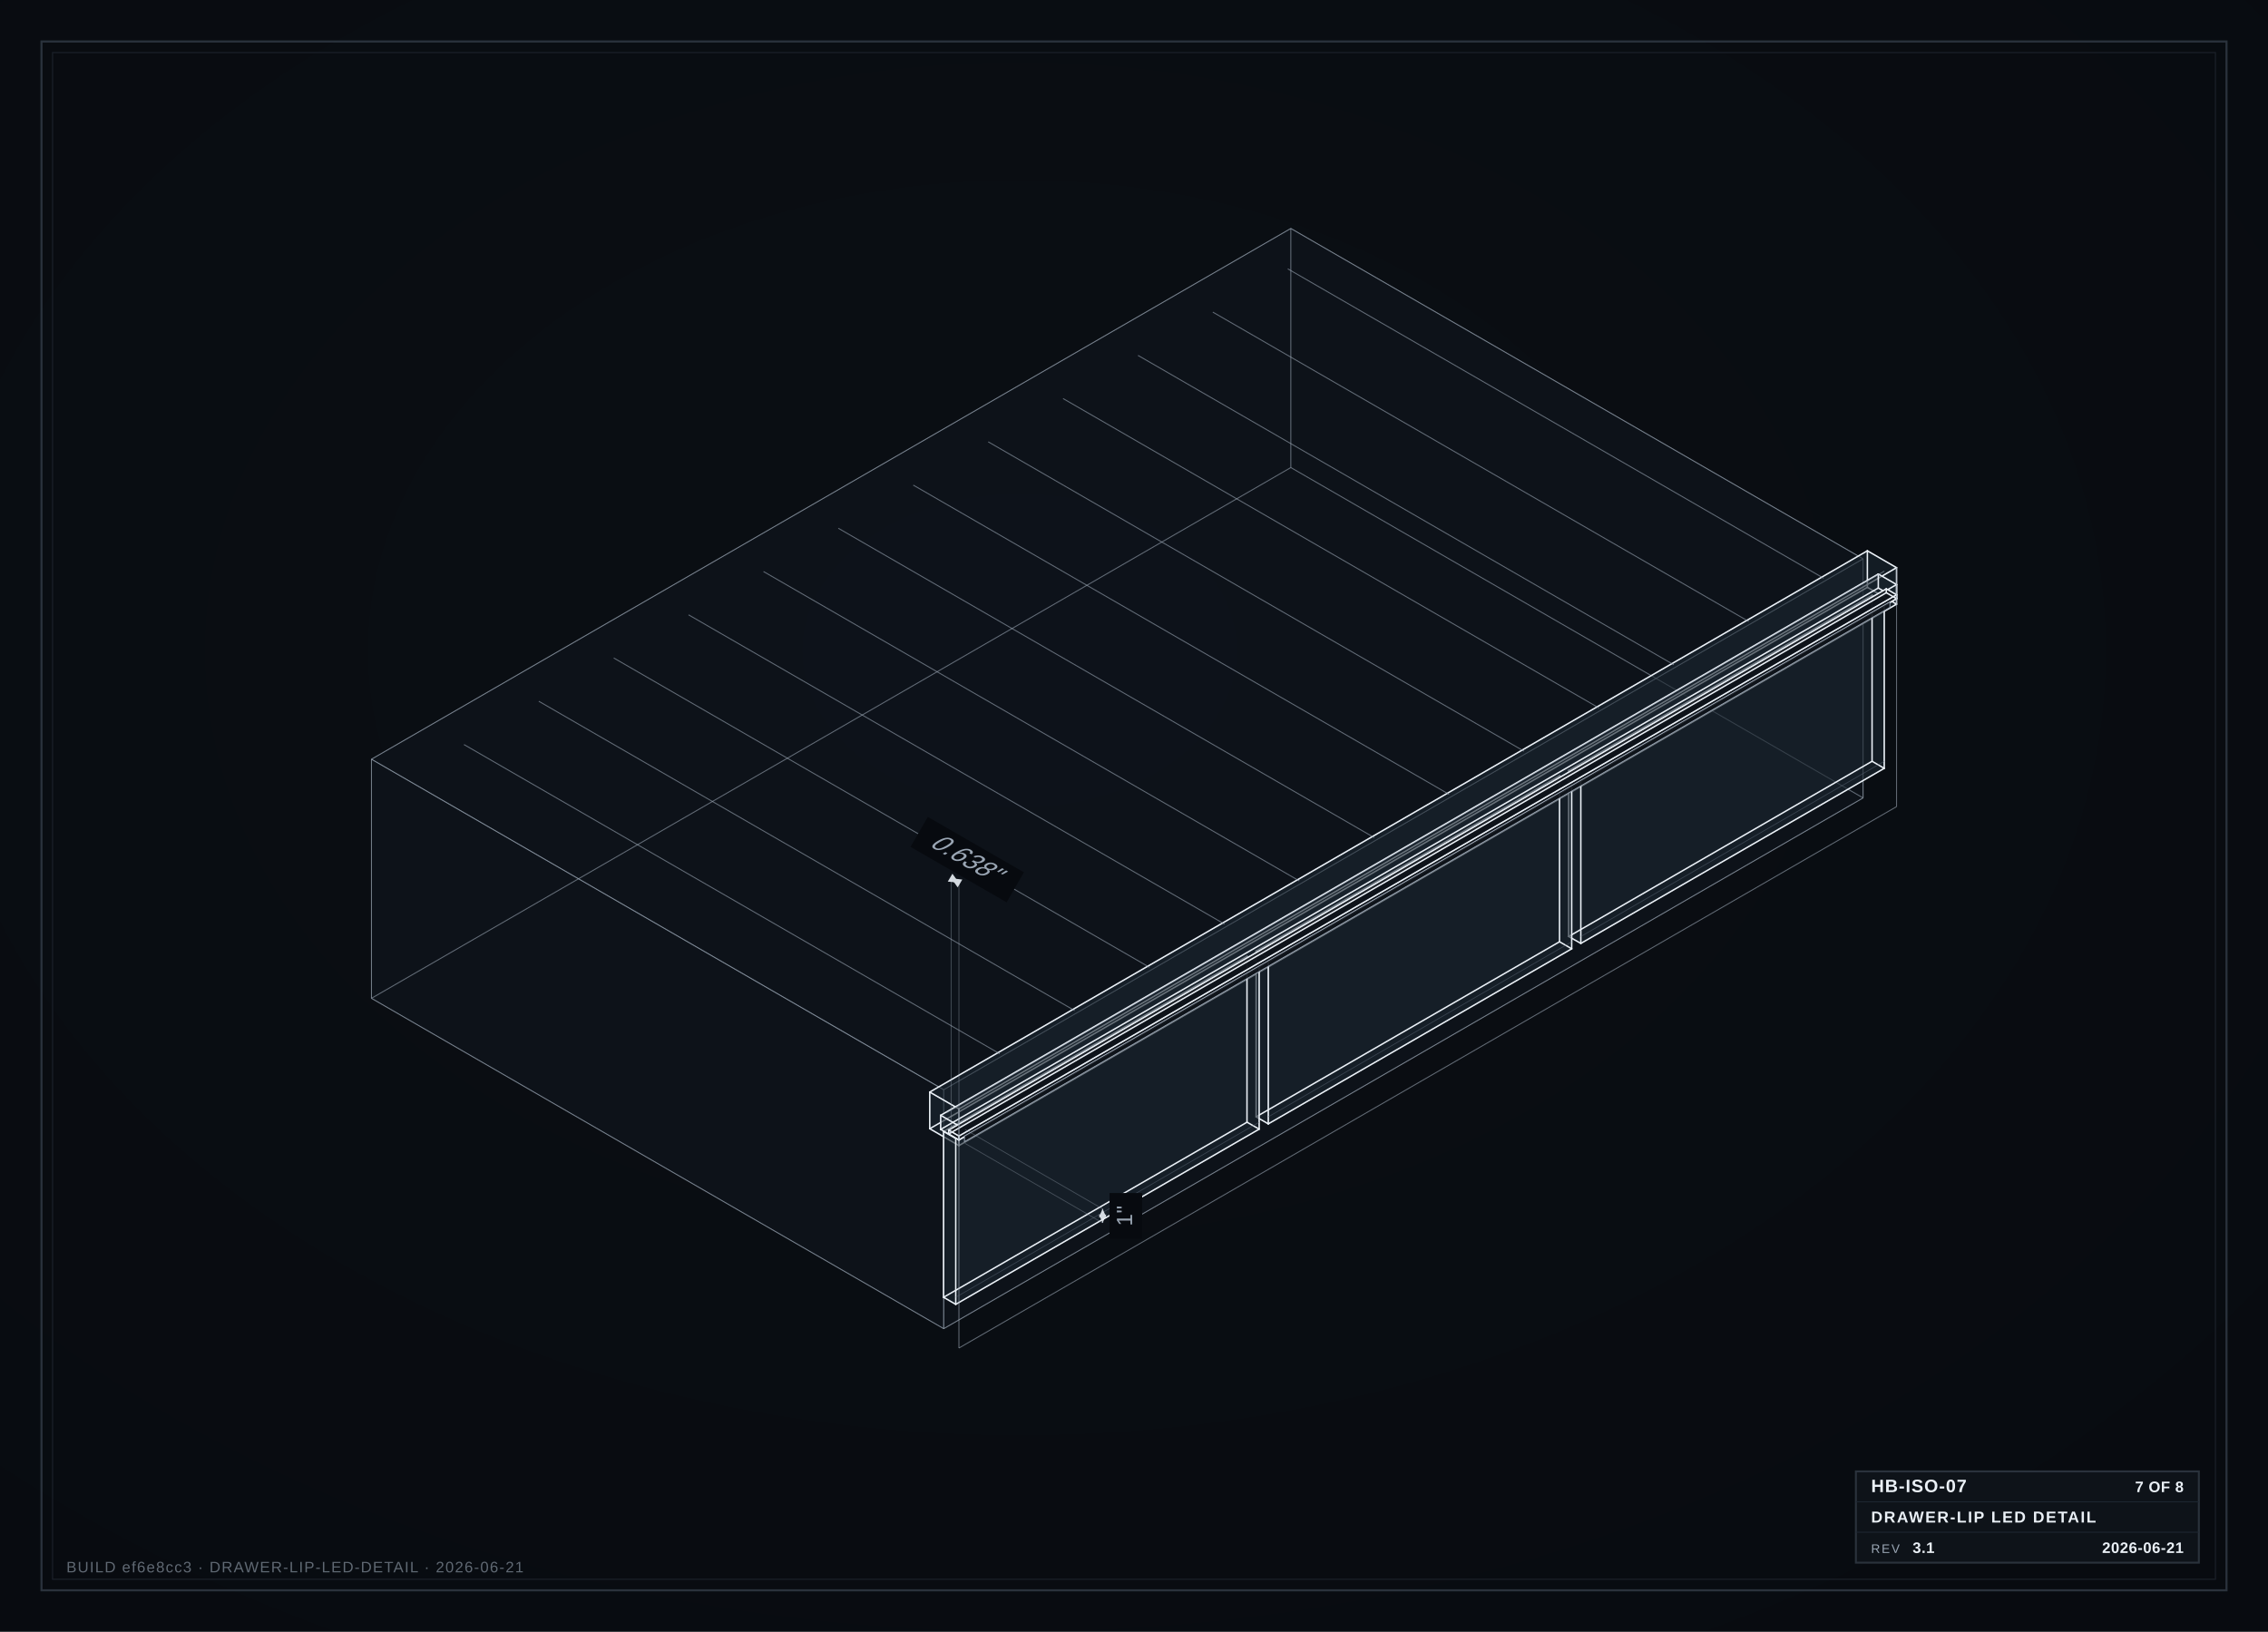
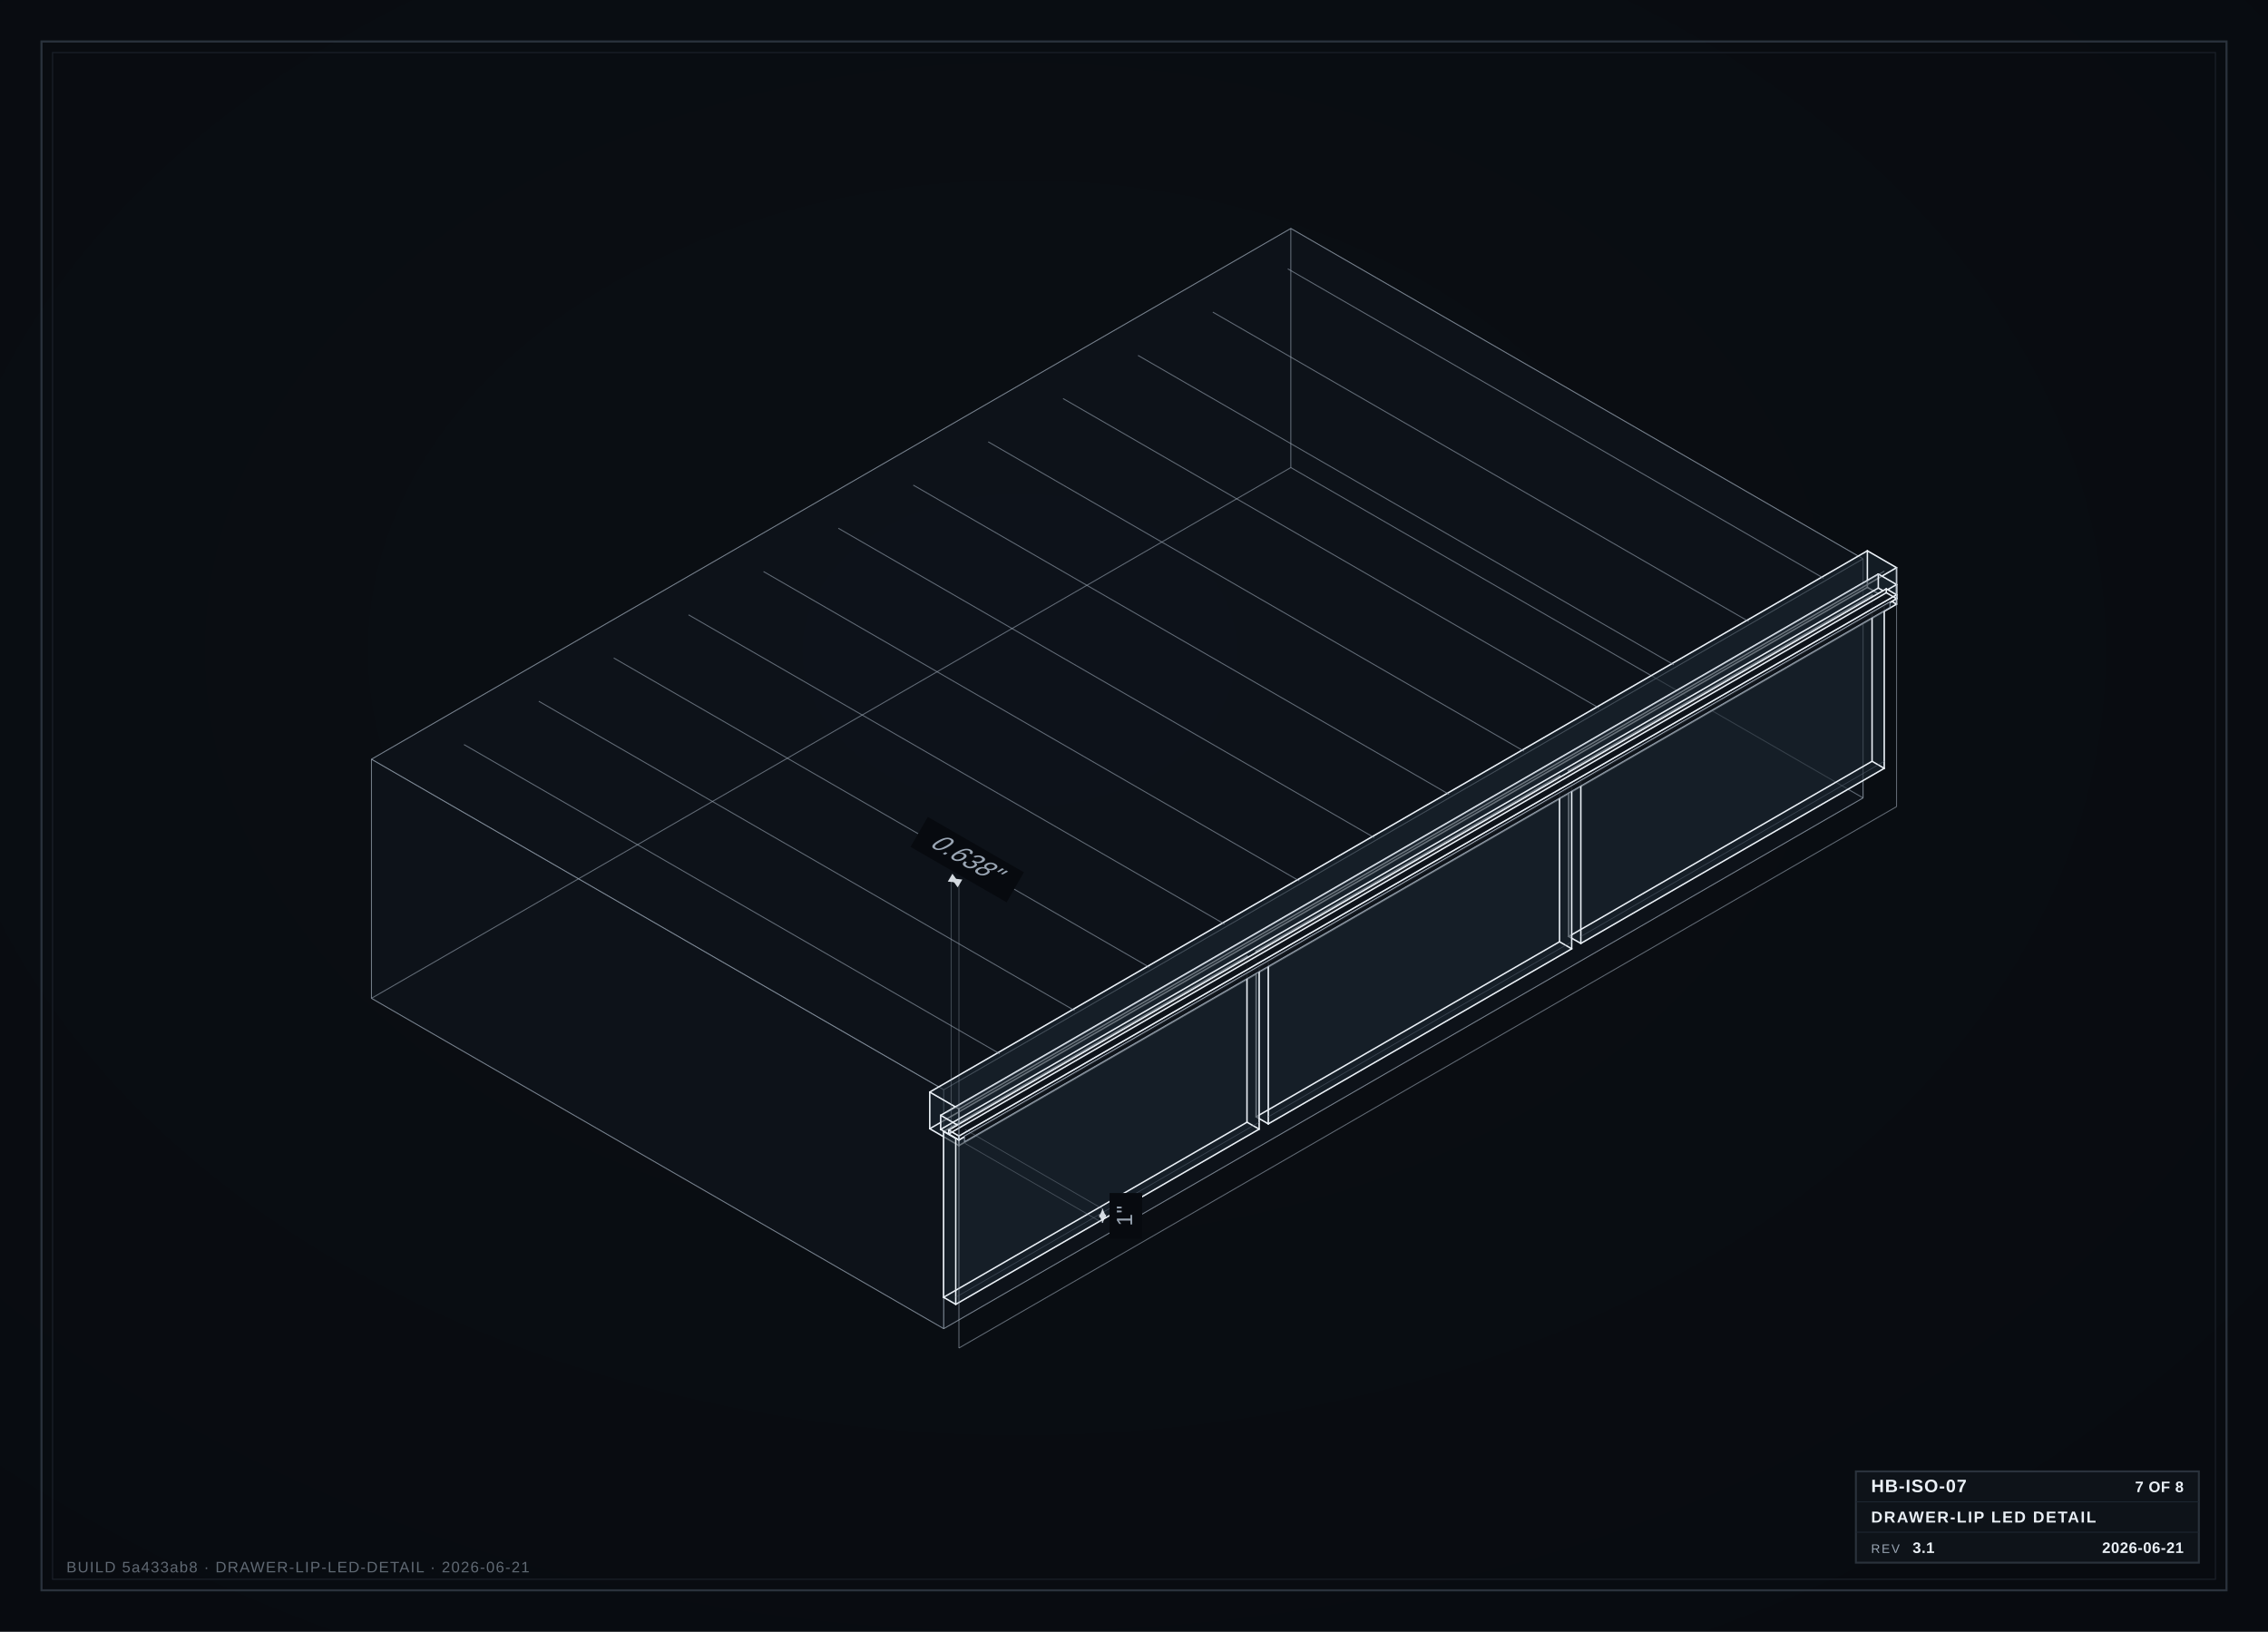
<svg xmlns="http://www.w3.org/2000/svg" viewBox="0 0 1640 1180" data-bf-class="new-world-isometric" data-bf-sheet="drawer-lip-led-detail" data-bf-view="iso-top">
  <defs>
    <radialGradient id="bg" cx="0.45" cy="0.4" r="0.95">
      <stop offset="0" stop-color="#0B0F14" />
      <stop offset="1" stop-color="#070A0F" />
    </radialGradient>
    <marker id="dimArrow-primary" markerWidth="11" markerHeight="10" refX="9" refY="4" orient="auto-start-reverse" markerUnits="userSpaceOnUse">
      <path d="M0,0 L9,4 L0,8 Z" fill="#EAF0F6" />
    </marker>
    <marker id="dimArrow-secondary" markerWidth="9.4" markerHeight="8.6" refX="7.4" refY="3.3" orient="auto-start-reverse" markerUnits="userSpaceOnUse">
      <path d="M0,0 L7.4,3.3 L0,6.6 Z" fill="#EAF0F6" />
    </marker>
    <marker id="dimArrow-tight" markerWidth="8" markerHeight="7.4" refX="6" refY="2.7" orient="auto-start-reverse" markerUnits="userSpaceOnUse">
      <path d="M0,0 L6,2.7 L0,5.4 Z" fill="#EAF0F6" />
    </marker>
    <marker id="dimArrow-micro" markerWidth="7" markerHeight="6.4" refX="5" refY="2.2" orient="auto-start-reverse" markerUnits="userSpaceOnUse">
      <path d="M0,0 L5,2.2 L0,4.4 Z" fill="#EAF0F6" />
    </marker>
    <style>
      .face   { fill:#1B2530; fill-opacity:0.62; stroke:#9AA6B4; stroke-width:0.5; stroke-opacity:0.5; stroke-linejoin:round; }
      .faceDk { fill:#0E141C; fill-opacity:0.72; stroke:#9AA6B4; stroke-width:0.5; stroke-opacity:0.4; stroke-linejoin:round; }
      .spk    { fill:#0E1218; fill-opacity:0.92; stroke:#9AA6B4; stroke-width:0.6; }
      .metal  { fill:none; stroke:#8B95A1; stroke-width:0.9; }
      .edge   { stroke:#EAF0F6;  stroke-width:1.05; fill:none; stroke-linecap:round; stroke-linejoin:round; }
      .edgeS  { stroke:#9AA6B4; stroke-width:0.7;  fill:none; opacity:0.6; }
      .edgeF  { stroke:#5A6675; stroke-width:0.55; fill:none; opacity:0.5; }
      .explode { stroke:#9AA6B4; stroke-width:0.7; fill:none; stroke-dasharray:2 6; stroke-linecap:round; opacity:0.55; }
      .dimline-primary { stroke:#EAF0F6; stroke-width:1.5; }
      .dimline-secondary { stroke:#9AA6B4; stroke-width:1.05; opacity:0.9; }
      .dimline-tight { stroke:#9AA6B4; stroke-width:0.85; opacity:0.9; }
      .dimline-micro { stroke:#9AA6B4; stroke-width:0.7; opacity:0.9; }
      .ext-primary { stroke:#9AA6B4; stroke-width:0.8; opacity:0.5; }
      .ext-secondary { stroke:#9AA6B4; stroke-width:0.7; opacity:0.35; }
      .ext-tight { stroke:#9AA6B4; stroke-width:0.6; opacity:0.35; }
      .ext-micro { stroke:#9AA6B4; stroke-width:0.5; opacity:0.35; }
      .dimKnockout { fill:#070A0F; stroke:none; }
      /* dimension typography — the ONLY three sizes (07 §3B). The thin halo is ANTI-ALIAS support only, never
         line clearance: the dim line is broken around the number (or the number sits outside it), so no line
         ever runs beneath a glyph. */
      .dimtext { fill:#EAF0F6; font-family:"Helvetica Neue","Segoe UI",Arial,system-ui,sans-serif; letter-spacing:0.3px; paint-order:stroke; stroke:#070A0F; stroke-width:1.1px; }
      .dimP { font-size:22px; }
      .dimS { font-size:18px; fill:#9AA6B4; }
      .dimT { font-size:16px; fill:#9AA6B4; }
      .dimM { font-size:13px; fill:#9AA6B4; }
      /* COMPACT title-block typography (07 §3B): the drawing title lives ONLY here (no top sheet title); the
         title is class="ttl" so it is exempt from the descriptive-label scan and the proof's text.ttl probe. */
      .ttl   { fill:#EAF0F6;    font-family:"Helvetica Neue","Segoe UI",Arial,system-ui,sans-serif; font-size:11.5px; letter-spacing:1px; font-weight:600; }
      .tnum  { fill:#EAF0F6;    font-family:"Helvetica Neue","Segoe UI",Arial,system-ui,sans-serif; font-size:13px; letter-spacing:0.6px; font-weight:700; }
      .tlab  { fill:#9AA6B4; font-family:"Helvetica Neue","Segoe UI",Arial,system-ui,sans-serif; font-size:9px;  letter-spacing:1.1px; }
      .tval  { fill:#EAF0F6;    font-family:"Helvetica Neue","Segoe UI",Arial,system-ui,sans-serif; font-size:11px; letter-spacing:0.3px; font-weight:600; }
      .wm    { fill:#9AA6B4; font-family:"Helvetica Neue","Segoe UI",Arial,system-ui,sans-serif; font-size:11px; letter-spacing:0.8px; opacity:0.6; }
    </style>
  </defs>
  <rect x="0" y="0" width="1640" height="1180" fill="url(#bg)" />
  <rect x="30" y="30" width="1580" height="1120" fill="none" stroke="#2A323C" stroke-width="1.5" />
  <rect x="38" y="38" width="1564" height="1104" fill="none" stroke="#1A2029" stroke-width="0.8" />
  <g id="iso-model">
    <path d="M268.6,721.9 L682.4,960.8 L682.4,788 L268.6,549 Z" class="faceDk" />
    <path d="M1347.2,577 L682.4,960.8 L682.4,788 L1347.2,404.1 Z" class="faceDk" />
    <path d="M933.4,165.2 L1347.2,404.1 L682.4,788 L268.6,549 Z" class="faceDk" />
    <line x1="933.4" y1="338.1" x2="1347.2" y2="577" class="edgeS" />
    <line x1="1347.2" y1="577" x2="1347.2" y2="404.1" class="edgeS" />
    <line x1="1347.2" y1="404.1" x2="933.4" y2="165.2" class="edgeS" />
    <line x1="933.4" y1="165.2" x2="933.4" y2="338.1" class="edgeS" />
    <line x1="268.6" y1="721.9" x2="682.4" y2="960.8" class="edgeS" />
    <line x1="682.4" y1="960.8" x2="682.4" y2="788" class="edgeS" />
    <line x1="682.4" y1="788" x2="268.6" y2="549" class="edgeS" />
    <line x1="268.6" y1="549" x2="268.6" y2="721.9" class="edgeS" />
    <line x1="933.4" y1="338.1" x2="268.6" y2="721.9" class="edgeS" />
    <line x1="1347.2" y1="577" x2="682.4" y2="960.8" class="edgeS" />
    <line x1="1347.2" y1="404.1" x2="682.4" y2="788" class="edgeS" />
    <line x1="933.4" y1="165.2" x2="268.6" y2="549" class="edgeS" />
    <path d="M672.3,816.2 L693.4,828.4 L693.4,801.9 L672.3,789.7 Z" class="face" />
    <path d="M1371.4,436.9 L693.4,828.4 L693.4,801.9 L1371.4,410.5 Z" class="face" />
    <path d="M1350.3,398.3 L1371.4,410.5 L693.4,801.9 L672.3,789.7 Z" class="face" />
    <line x1="1350.3" y1="424.7" x2="1371.4" y2="436.9" class="edge" />
    <line x1="1371.4" y1="436.9" x2="1371.4" y2="410.5" class="edge" />
    <line x1="1371.4" y1="410.5" x2="1350.3" y2="398.3" class="edge" />
    <line x1="1350.3" y1="398.3" x2="1350.3" y2="424.7" class="edge" />
    <line x1="672.3" y1="816.2" x2="693.4" y2="828.4" class="edge" />
    <line x1="693.4" y1="828.4" x2="693.4" y2="801.9" class="edge" />
    <line x1="693.4" y1="801.9" x2="672.3" y2="789.7" class="edge" />
    <line x1="672.3" y1="789.7" x2="672.3" y2="816.2" class="edge" />
    <line x1="1350.3" y1="424.7" x2="672.3" y2="816.2" class="edge" />
    <line x1="1371.4" y1="436.9" x2="693.4" y2="828.4" class="edge" />
    <line x1="1371.4" y1="410.5" x2="693.4" y2="801.9" class="edge" />
    <line x1="1350.3" y1="398.3" x2="672.3" y2="789.7" class="edge" />
    <path d="M1134.3,677.2 L1143.1,682.2 L1143.1,562.3 L1134.3,557.2 Z" class="face" />
    <path d="M1362.5,555.6 L1143.1,682.2 L1143.1,562.3 L1362.5,435.6 Z" class="face" />
    <path d="M1353.7,430.5 L1362.5,435.6 L1143.1,562.3 L1134.3,557.2 Z" class="face" />
    <line x1="1353.7" y1="550.5" x2="1362.5" y2="555.6" class="edge" />
    <line x1="1362.5" y1="555.6" x2="1362.5" y2="435.6" class="edge" />
    <line x1="1362.5" y1="435.6" x2="1353.7" y2="430.5" class="edge" />
    <line x1="1353.7" y1="430.5" x2="1353.7" y2="550.5" class="edge" />
    <line x1="1134.3" y1="677.2" x2="1143.1" y2="682.2" class="edge" />
    <line x1="1143.1" y1="682.2" x2="1143.1" y2="562.3" class="edge" />
    <line x1="1143.1" y1="562.3" x2="1134.3" y2="557.2" class="edge" />
    <line x1="1134.3" y1="557.2" x2="1134.3" y2="677.2" class="edge" />
    <line x1="1353.7" y1="550.5" x2="1134.3" y2="677.2" class="edge" />
    <line x1="1362.5" y1="555.6" x2="1143.1" y2="682.2" class="edge" />
    <line x1="1362.5" y1="435.6" x2="1143.1" y2="562.3" class="edge" />
    <line x1="1353.7" y1="430.5" x2="1134.3" y2="557.2" class="edge" />
    <path d="M908.3,807.6 L917.1,812.7 L917.1,692.8 L908.3,687.7 Z" class="face" />
    <path d="M1136.5,686.1 L917.1,812.7 L917.1,692.8 L1136.5,566.1 Z" class="face" />
    <path d="M1127.7,561 L1136.5,566.1 L917.1,692.8 L908.3,687.7 Z" class="face" />
    <line x1="1127.7" y1="681" x2="1136.5" y2="686.1" class="edge" />
    <line x1="1136.5" y1="686.1" x2="1136.5" y2="566.1" class="edge" />
    <line x1="1136.5" y1="566.1" x2="1127.7" y2="561" class="edge" />
    <line x1="1127.7" y1="561" x2="1127.7" y2="681" class="edge" />
    <line x1="908.3" y1="807.6" x2="917.1" y2="812.7" class="edge" />
    <line x1="917.1" y1="812.7" x2="917.1" y2="692.8" class="edge" />
    <line x1="917.1" y1="692.8" x2="908.3" y2="687.7" class="edge" />
    <line x1="908.3" y1="687.7" x2="908.3" y2="807.6" class="edge" />
    <line x1="1127.7" y1="681" x2="908.3" y2="807.6" class="edge" />
    <line x1="1136.5" y1="686.1" x2="917.1" y2="812.7" class="edge" />
    <line x1="1136.5" y1="566.1" x2="917.1" y2="692.8" class="edge" />
    <line x1="1127.7" y1="561" x2="908.3" y2="687.7" class="edge" />
    <path d="M682.3,938.1 L691.1,943.2 L691.1,823.2 L682.3,818.2 Z" class="face" />
    <path d="M910.5,816.5 L691.1,943.2 L691.1,823.2 L910.5,696.6 Z" class="face" />
    <path d="M901.7,691.5 L910.5,696.6 L691.1,823.2 L682.3,818.2 Z" class="face" />
    <line x1="901.7" y1="811.5" x2="910.5" y2="816.5" class="edge" />
    <line x1="910.5" y1="816.5" x2="910.5" y2="696.6" class="edge" />
    <line x1="910.5" y1="696.6" x2="901.7" y2="691.5" class="edge" />
    <line x1="901.7" y1="691.5" x2="901.7" y2="811.5" class="edge" />
    <line x1="682.3" y1="938.1" x2="691.1" y2="943.2" class="edge" />
    <line x1="691.1" y1="943.2" x2="691.1" y2="823.2" class="edge" />
    <line x1="691.1" y1="823.2" x2="682.3" y2="818.2" class="edge" />
    <line x1="682.3" y1="818.2" x2="682.3" y2="938.1" class="edge" />
    <line x1="901.7" y1="811.5" x2="682.3" y2="938.1" class="edge" />
    <line x1="910.5" y1="816.5" x2="691.1" y2="943.2" class="edge" />
    <line x1="910.5" y1="696.6" x2="691.1" y2="823.2" class="edge" />
    <line x1="901.7" y1="691.5" x2="682.3" y2="818.2" class="edge" />
    <path d="M680.2,816.7 L693.4,824.3 L693.4,814.2 L680.2,806.5 Z" class="face" />
    <path d="M1371.4,432.9 L693.4,824.3 L693.4,814.2 L1371.4,422.7 Z" class="face" />
    <path d="M1358.2,415.1 L1371.4,422.7 L693.4,814.2 L680.2,806.5 Z" class="face" />
    <line x1="1358.2" y1="425.2" x2="1371.4" y2="432.9" class="edge" />
    <line x1="1371.4" y1="432.9" x2="1371.4" y2="422.7" class="edge" />
    <line x1="1371.4" y1="422.7" x2="1358.2" y2="415.1" class="edge" />
    <line x1="1358.2" y1="415.1" x2="1358.2" y2="425.2" class="edge" />
    <line x1="680.2" y1="816.7" x2="693.4" y2="824.3" class="edge" />
    <line x1="693.4" y1="824.3" x2="693.4" y2="814.2" class="edge" />
    <line x1="693.4" y1="814.2" x2="680.2" y2="806.5" class="edge" />
    <line x1="680.2" y1="806.5" x2="680.2" y2="816.7" class="edge" />
    <line x1="1358.2" y1="425.2" x2="680.2" y2="816.7" class="edge" />
    <line x1="1371.4" y1="432.9" x2="693.4" y2="824.3" class="edge" />
    <line x1="1371.4" y1="422.7" x2="693.4" y2="814.2" class="edge" />
    <line x1="1358.2" y1="415.1" x2="680.2" y2="806.5" class="edge" />
    <path d="M686,820 L693.4,824.3 L693.4,821.5 L686,817.2 Z" class="spk" />
    <path d="M1371.4,432.9 L693.4,824.3 L693.4,821.5 L1371.4,430.1 Z" class="spk" />
    <path d="M1364,425.8 L1371.4,430.1 L693.4,821.5 L686,817.2 Z" class="spk" />
    <line x1="1364" y1="428.6" x2="1371.4" y2="432.9" class="edge" />
    <line x1="1371.4" y1="432.9" x2="1371.4" y2="430.1" class="edge" />
    <line x1="1371.4" y1="430.1" x2="1364" y2="425.8" class="edge" />
    <line x1="1364" y1="425.8" x2="1364" y2="428.6" class="edge" />
    <line x1="686" y1="820" x2="693.4" y2="824.3" class="edge" />
    <line x1="693.4" y1="824.3" x2="693.4" y2="821.5" class="edge" />
    <line x1="693.4" y1="821.5" x2="686" y2="817.2" class="edge" />
    <line x1="686" y1="817.2" x2="686" y2="820" class="edge" />
    <line x1="1364" y1="428.6" x2="686" y2="820" class="edge" />
    <line x1="1371.4" y1="432.9" x2="693.4" y2="824.3" class="edge" />
    <line x1="1371.4" y1="430.1" x2="693.4" y2="821.5" class="edge" />
    <line x1="1364" y1="425.8" x2="686" y2="817.2" class="edge" />
    <path d="M1366.6,439.2 L697.4,825.6 L697.4,821.5 L1366.6,435.2 Z" class="spk" />
    <line x1="931.2" y1="194.4" x2="1318.6" y2="418.1" class="edgeS" />
    <line x1="877" y1="225.7" x2="1264.5" y2="449.4" class="edgeS" />
    <line x1="822.9" y1="257" x2="1210.3" y2="480.7" class="edgeS" />
    <line x1="768.7" y1="288.2" x2="1156.1" y2="511.9" class="edgeS" />
    <line x1="714.6" y1="319.5" x2="1102" y2="543.2" class="edgeS" />
    <line x1="660.4" y1="350.8" x2="1047.8" y2="574.4" class="edgeS" />
    <line x1="606.2" y1="382" x2="993.7" y2="605.7" class="edgeS" />
    <line x1="552.1" y1="413.3" x2="939.5" y2="637" class="edgeS" />
    <line x1="497.9" y1="444.6" x2="885.4" y2="668.2" class="edgeS" />
    <line x1="443.8" y1="475.8" x2="831.2" y2="699.5" class="edgeS" />
    <line x1="389.6" y1="507.1" x2="777.1" y2="730.8" class="edgeS" />
    <line x1="335.5" y1="538.4" x2="722.9" y2="762" class="edgeS" />
    <line x1="1362.6" y1="413" x2="684.6" y2="804.5" class="edgeS" />
    <line x1="1371.4" y1="583.3" x2="693.4" y2="974.8" class="edgeS" />
    <line x1="1371.4" y1="583.3" x2="1371.4" y2="410.5" class="edgeS" />
    <line x1="693.4" y1="974.8" x2="693.4" y2="801.9" class="edgeS" />
    <line x1="1362.5" y1="550.5" x2="1143.1" y2="677.2" class="edgeF" />
    <line x1="1136.5" y1="681" x2="917.1" y2="807.6" class="edgeF" />
    <line x1="910.5" y1="811.5" x2="691.1" y2="938.1" class="edgeF" />
  </g>
  <g id="iso-dimensions">
    <path d="M802.3,895.7 L802.3,862.7 L825.9,862.7 L825.9,895.7 Z" class="dimKnockout" />
    <path d="M727.9,652.5 L658.4,612.4 L670.9,590.7 L740.4,630.8 Z" class="dimKnockout" />
    <line x1="697.8" y1="826.8" x2="797.3" y2="884.3" class="ext-tight" />
    <line x1="697.8" y1="816.7" x2="797.3" y2="874.2" class="ext-tight" />
    <line x1="797.3" y1="884.3" x2="797.3" y2="874.2" class="dimline-tight" marker-start="url(#dimArrow-tight)" marker-end="url(#dimArrow-tight)" />
    <text transform="translate(814.1 879.2) rotate(-90)" class="dimtext dimT" text-anchor="middle" dominant-baseline="middle">1"</text>
    <line x1="693.4" y1="823.4" x2="693.4" y2="638.4" class="ext-secondary" />
    <line x1="687.8" y1="820.1" x2="687.8" y2="635.1" class="ext-secondary" />
    <line x1="693.4" y1="638.4" x2="687.8" y2="635.1" class="dimline-secondary" marker-start="url(#dimArrow-secondary)" marker-end="url(#dimArrow-secondary)" />
    <text transform="translate(699.4 621.6) rotate(30) skewX(-30)" class="dimtext dimS" text-anchor="middle" dominant-baseline="middle">0.638"</text>
  </g>
  <rect x="1342" y="1064" width="248" height="66" fill="#0E1319" stroke="#2A323C" stroke-width="1.4" />
  <line x1="1342" y1="1086" x2="1590" y2="1086" stroke="#1E2630" stroke-width="0.7" />
  <line x1="1342" y1="1108" x2="1590" y2="1108" stroke="#1E2630" stroke-width="0.7" />
  <text class="tnum" x="1353" y="1079">HB-ISO-07</text>
  <text class="tval" x="1579" y="1079" text-anchor="end">7 OF 8</text>
  <text class="ttl" x="1353" y="1101">DRAWER-LIP LED DETAIL</text>
  <text class="tlab" x="1353" y="1123">REV</text>
  <text class="tval" x="1383" y="1123">3.1</text>
  <text class="tval" x="1579" y="1123" text-anchor="end">2026-06-21</text>
-   <text class="wm" x="48" y="1137">BUILD ef6e8cc3 · DRAWER-LIP-LED-DETAIL · 2026-06-21</text>
+   <text class="wm" x="48" y="1137">BUILD 5a433ab8 · DRAWER-LIP-LED-DETAIL · 2026-06-21</text>
</svg>
